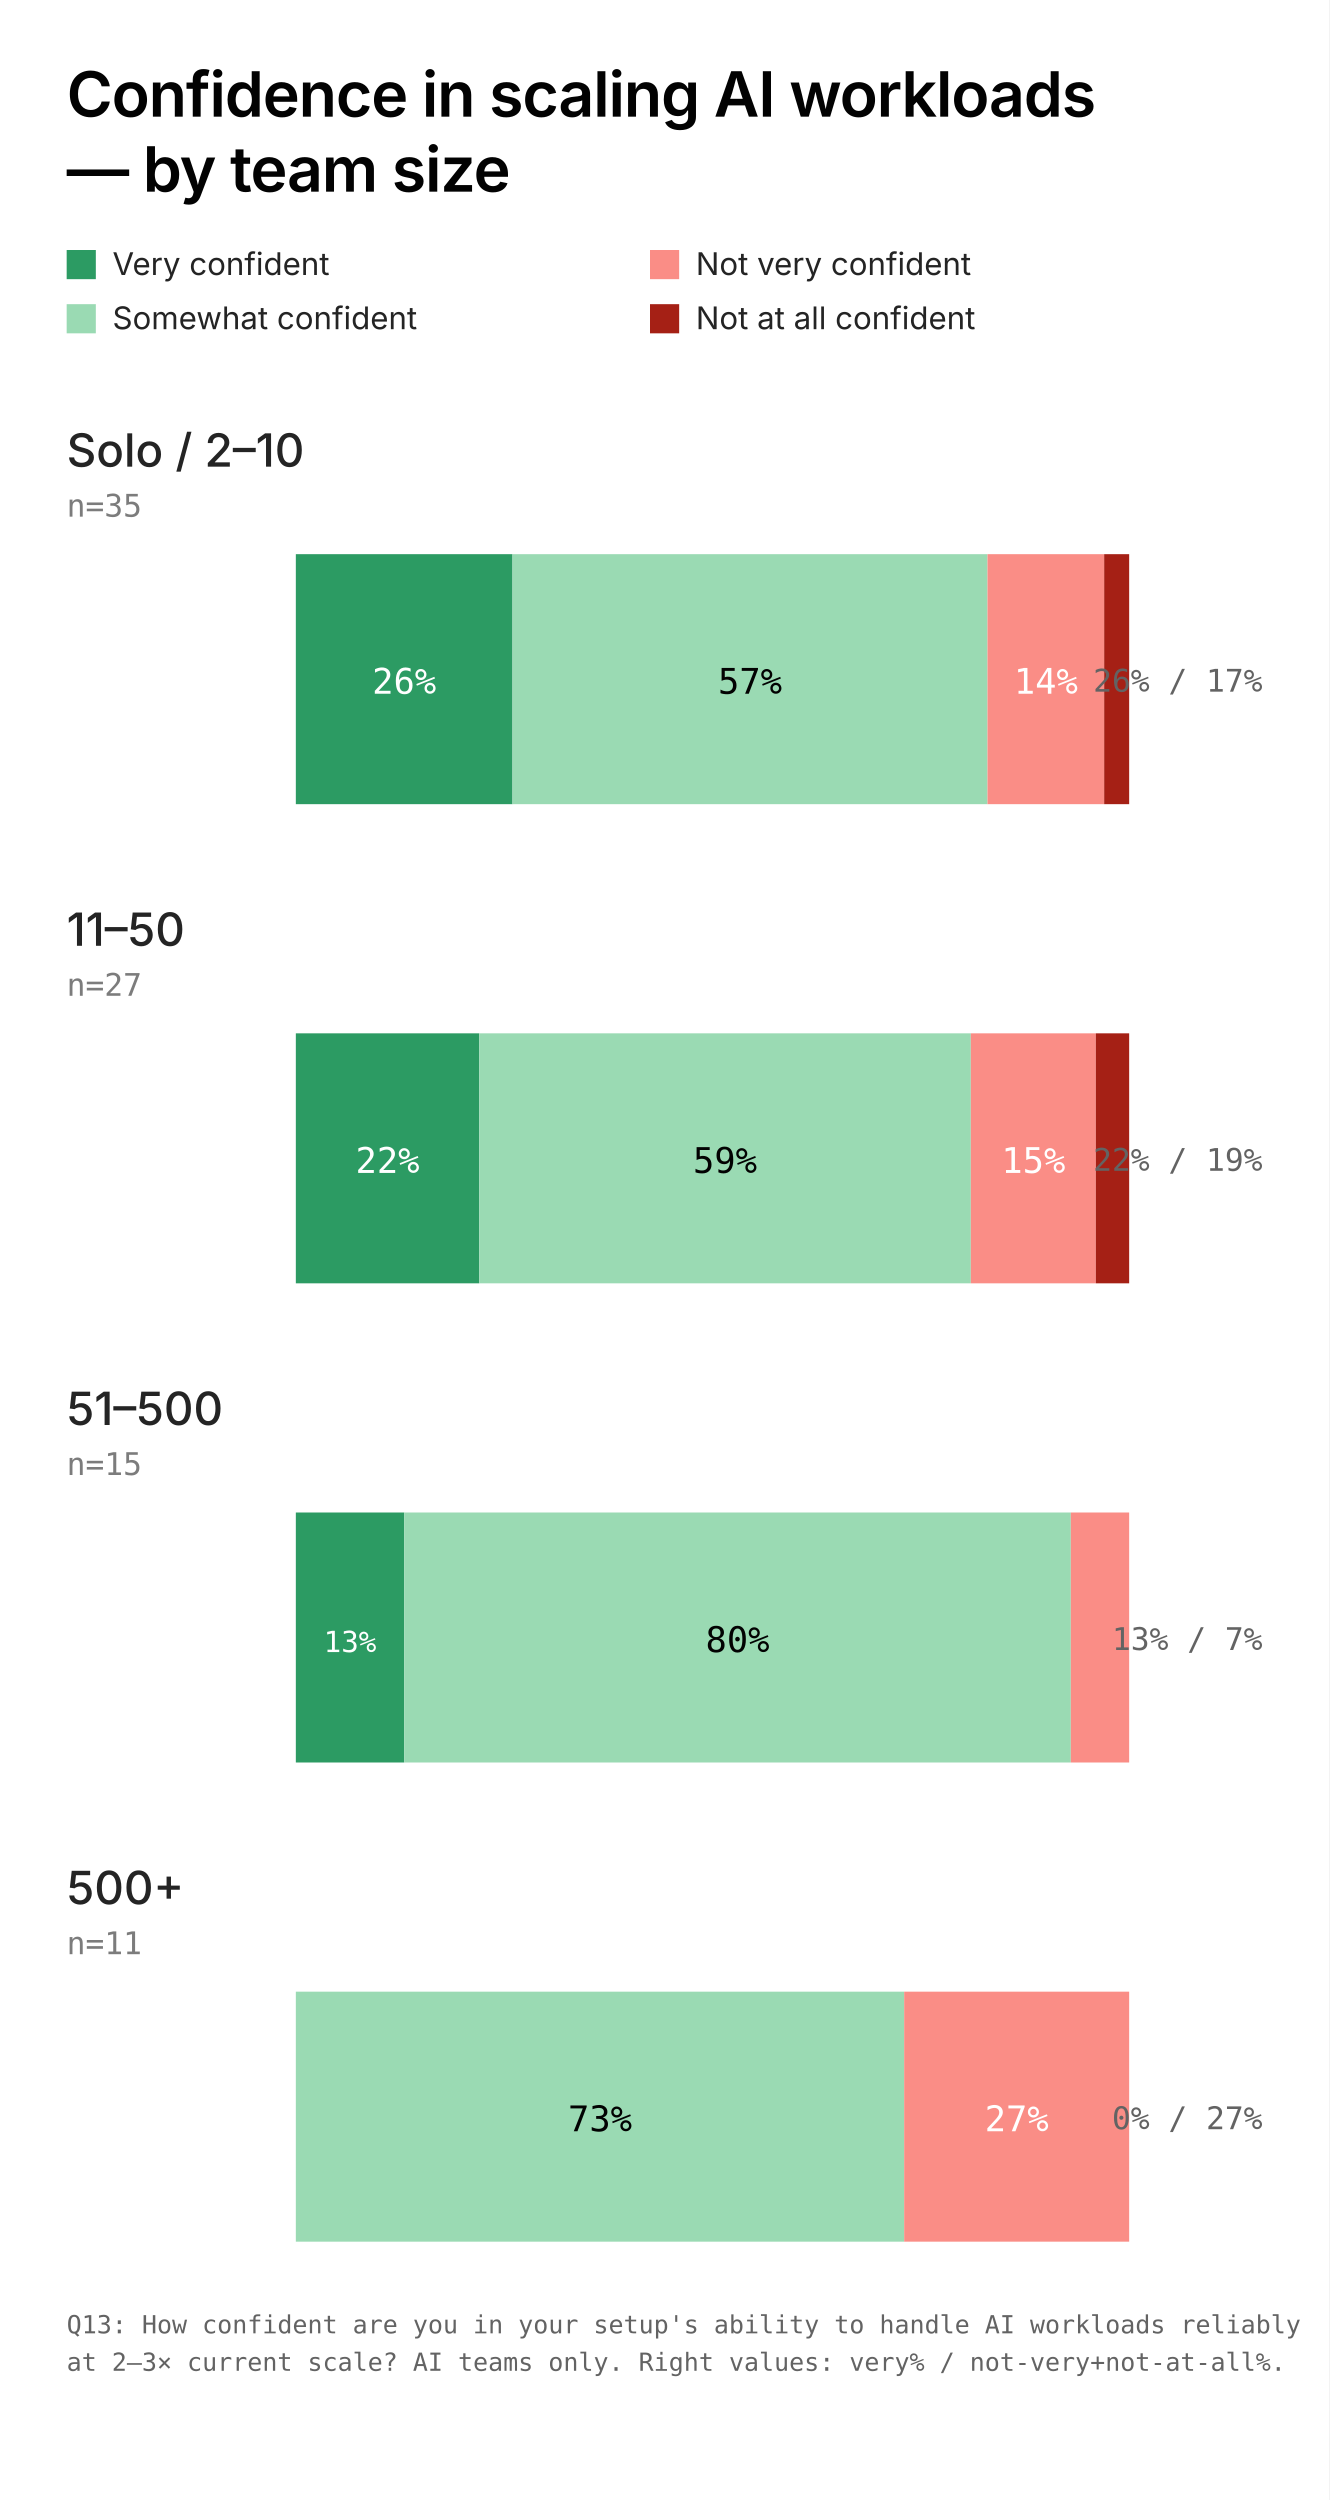
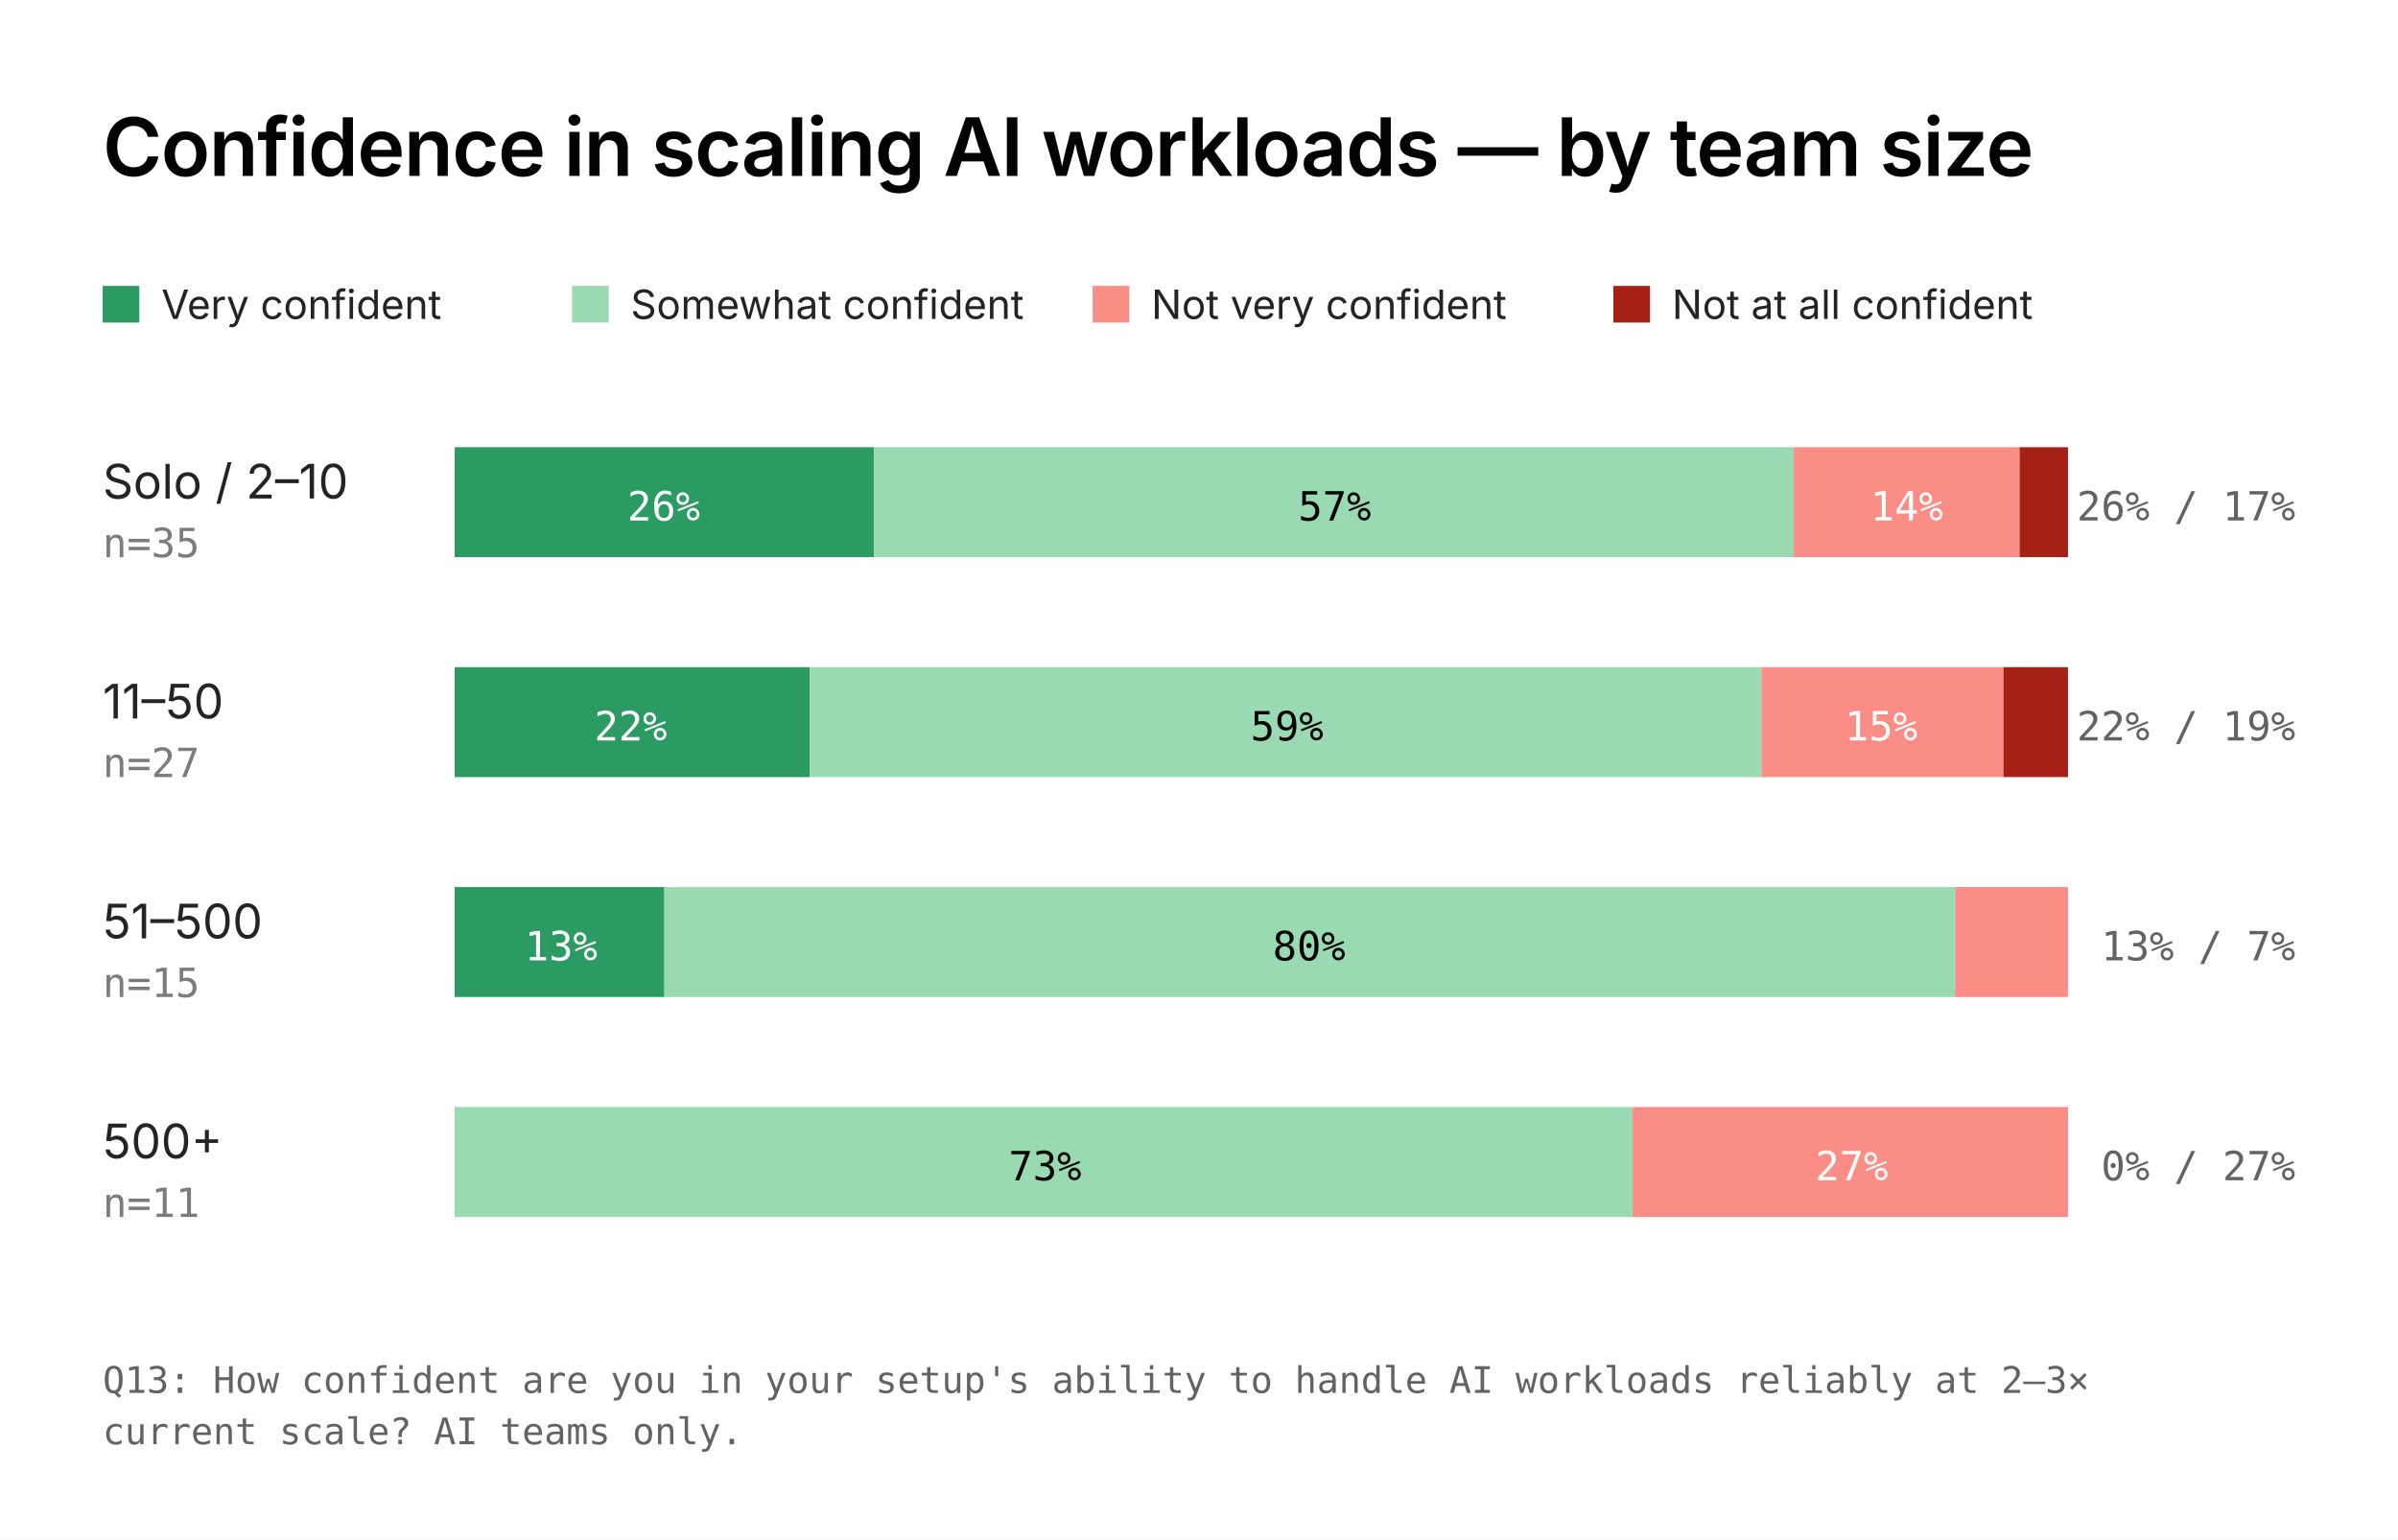
- <svg xmlns="http://www.w3.org/2000/svg" viewBox="0 0 638 1200" width="638" height="1200" font-family="Inter, -apple-system, BlinkMacSystemFont, sans-serif" text-rendering="optimizeLegibility">
-   <rect width="638" height="1200" fill="#ffffff" />
-   <text x="32" y="56" font-size="30" font-weight="600" fill="#020202" letter-spacing="-0.5">Confidence in scaling AI workloads</text>
-   <text x="32" y="92" font-size="30" font-weight="600" fill="#020202" letter-spacing="-0.5">— by team size</text>
-   <g transform="translate(32,120)">
+ <svg xmlns="http://www.w3.org/2000/svg" viewBox="0 0 654 420" width="654" height="420" font-family="Inter, -apple-system, BlinkMacSystemFont, sans-serif" text-rendering="optimizeLegibility">
+   <rect width="654" height="420" fill="#ffffff" />
+   <g id="title">
+     <text x="28" y="48" font-size="22" font-weight="600" fill="#020202" letter-spacing="-0.3">Confidence in scaling AI workloads — by team size</text>
+   </g>
+   <g id="legend" transform="translate(28,78)">
    <g transform="translate(0,0)">
-       <rect width="14" height="14" fill="#2C9B63" />
-       <text x="22" y="12" font-size="15" fill="#242424">Very confident</text>
+       <rect width="10" height="10" fill="#2C9B63" />
+       <text x="16" y="9" font-size="11" fill="#242424">Very confident</text>
    </g>
-     <g transform="translate(0,26)">
-       <rect width="14" height="14" fill="#9ADAB3" />
-       <text x="22" y="12" font-size="15" fill="#242424">Somewhat confident</text>
+     <g transform="translate(128,0)">
+       <rect width="10" height="10" fill="#9ADAB3" />
+       <text x="16" y="9" font-size="11" fill="#242424">Somewhat confident</text>
    </g>
-     <g transform="translate(280,0)">
-       <rect width="14" height="14" fill="#FA8D86" />
-       <text x="22" y="12" font-size="15" fill="#242424">Not very confident</text>
+     <g transform="translate(270,0)">
+       <rect width="10" height="10" fill="#FA8D86" />
+       <text x="16" y="9" font-size="11" fill="#242424">Not very confident</text>
    </g>
-     <g transform="translate(280,26)">
-       <rect width="14" height="14" fill="#A52015" />
-       <text x="22" y="12" font-size="15" fill="#242424">Not at all confident</text>
+     <g transform="translate(412,0)">
+       <rect width="10" height="10" fill="#A52015" />
+       <text x="16" y="9" font-size="11" fill="#242424">Not at all confident</text>
    </g>
  </g>
-   <g id="row-solo" transform="translate(32,196)">
-     <text x="0" y="28" font-size="22" font-weight="500" fill="#242424">Solo / 2–10</text>
-     <text x="0" y="52" font-size="15" font-family="'JetBrains Mono', ui-monospace, monospace" fill="#7C7C7C">n=35</text>
-     <g transform="translate(110,70)">
-       <rect x="0" y="0" width="104" height="120" fill="#2C9B63" />
-       <rect x="104" y="0" width="228" height="120" fill="#9ADAB3" />
-       <rect x="332" y="0" width="56" height="120" fill="#FA8D86" />
-       <rect x="388" y="0" width="12" height="120" fill="#A52015" />
-       <g font-size="17" font-family="'JetBrains Mono', ui-monospace, monospace" font-variant-numeric="tabular-nums" text-anchor="middle">
-         <text x="52" y="67" fill="#ffffff">26%</text>
-         <text x="218" y="67" fill="#020202">57%</text>
-         <text x="360" y="67" fill="#ffffff">14%</text>
+   <g id="rows" transform="translate(28,118)">
+     <g id="row-1" transform="translate(0,0)">
+       <text x="0" y="18" font-size="13" fill="#242424">Solo / 2–10</text>
+       <text x="0" y="34" font-size="11" font-family="'JetBrains Mono', ui-monospace, monospace" fill="#7C7C7C">n=35</text>
+       <g transform="translate(96,0)">
+         <rect x="0" y="4" width="114.4" height="30" fill="#2C9B63" />
+         <rect x="114.4" y="4" width="250.8" height="30" fill="#9ADAB3" />
+         <rect x="365.2" y="4" width="61.6" height="30" fill="#FA8D86" />
+         <rect x="426.8" y="4" width="13.2" height="30" fill="#A52015" />
+         <g font-size="11" font-family="'JetBrains Mono', ui-monospace, monospace" fill="#ffffff" text-anchor="middle">
+           <text x="57" y="24">26%</text>
+         </g>
+         <g font-size="11" font-family="'JetBrains Mono', ui-monospace, monospace" fill="#020202" text-anchor="middle">
+           <text x="240" y="24">57%</text>
+         </g>
+         <g font-size="11" font-family="'JetBrains Mono', ui-monospace, monospace" fill="#ffffff" text-anchor="middle">
+           <text x="396" y="24">14%</text>
+         </g>
      </g>
+       <text x="598" y="24" font-size="11" font-family="'JetBrains Mono', ui-monospace, monospace" text-anchor="end" fill="#636363" font-variant-numeric="tabular-nums">26% / 17%</text>
    </g>
-     <text x="574" y="136" font-size="15" font-family="'JetBrains Mono', ui-monospace, monospace" text-anchor="end" fill="#636363" font-variant-numeric="tabular-nums">26% / 17%</text>
+     <g id="row-2" transform="translate(0,60)">
+       <text x="0" y="18" font-size="13" fill="#242424">11–50</text>
+       <text x="0" y="34" font-size="11" font-family="'JetBrains Mono', ui-monospace, monospace" fill="#7C7C7C">n=27</text>
+       <g transform="translate(96,0)">
+         <rect x="0" y="4" width="96.8" height="30" fill="#2C9B63" />
+         <rect x="96.8" y="4" width="259.6" height="30" fill="#9ADAB3" />
+         <rect x="356.4" y="4" width="66" height="30" fill="#FA8D86" />
+         <rect x="422.4" y="4" width="17.6" height="30" fill="#A52015" />
+         <g font-size="11" font-family="'JetBrains Mono', ui-monospace, monospace" fill="#ffffff" text-anchor="middle">
+           <text x="48" y="24">22%</text>
+         </g>
+         <g font-size="11" font-family="'JetBrains Mono', ui-monospace, monospace" fill="#020202" text-anchor="middle">
+           <text x="227" y="24">59%</text>
+         </g>
+         <g font-size="11" font-family="'JetBrains Mono', ui-monospace, monospace" fill="#ffffff" text-anchor="middle">
+           <text x="389" y="24">15%</text>
+         </g>
+       </g>
+       <text x="598" y="24" font-size="11" font-family="'JetBrains Mono', ui-monospace, monospace" text-anchor="end" fill="#636363" font-variant-numeric="tabular-nums">22% / 19%</text>
+     </g>
+     <g id="row-3" transform="translate(0,120)">
+       <text x="0" y="18" font-size="13" fill="#242424">51–500</text>
+       <text x="0" y="34" font-size="11" font-family="'JetBrains Mono', ui-monospace, monospace" fill="#7C7C7C">n=15</text>
+       <g transform="translate(96,0)">
+         <rect x="0" y="4" width="57.2" height="30" fill="#2C9B63" />
+         <rect x="57.2" y="4" width="352" height="30" fill="#9ADAB3" />
+         <rect x="409.2" y="4" width="30.8" height="30" fill="#FA8D86" />
+         <g font-size="11" font-family="'JetBrains Mono', ui-monospace, monospace" fill="#ffffff" text-anchor="middle">
+           <text x="29" y="24">13%</text>
+         </g>
+         <g font-size="11" font-family="'JetBrains Mono', ui-monospace, monospace" fill="#020202" text-anchor="middle">
+           <text x="233" y="24">80%</text>
+         </g>
+       </g>
+       <text x="598" y="24" font-size="11" font-family="'JetBrains Mono', ui-monospace, monospace" text-anchor="end" fill="#636363" font-variant-numeric="tabular-nums">13% / 7%</text>
+     </g>
+     <g id="row-4" transform="translate(0,180)">
+       <text x="0" y="18" font-size="13" fill="#242424">500+</text>
+       <text x="0" y="34" font-size="11" font-family="'JetBrains Mono', ui-monospace, monospace" fill="#7C7C7C">n=11</text>
+       <g transform="translate(96,0)">
+         <rect x="0" y="4" width="321.2" height="30" fill="#9ADAB3" />
+         <rect x="321.2" y="4" width="118.8" height="30" fill="#FA8D86" />
+         <g font-size="11" font-family="'JetBrains Mono', ui-monospace, monospace" fill="#020202" text-anchor="middle">
+           <text x="161" y="24">73%</text>
+         </g>
+         <g font-size="11" font-family="'JetBrains Mono', ui-monospace, monospace" fill="#ffffff" text-anchor="middle">
+           <text x="381" y="24">27%</text>
+         </g>
+       </g>
+       <text x="598" y="24" font-size="11" font-family="'JetBrains Mono', ui-monospace, monospace" text-anchor="end" fill="#636363" font-variant-numeric="tabular-nums">0% / 27%</text>
+     </g>
  </g>
-   <g id="row-11-50" transform="translate(32,426)">
-     <text x="0" y="28" font-size="22" font-weight="500" fill="#242424">11–50</text>
-     <text x="0" y="52" font-size="15" font-family="'JetBrains Mono', ui-monospace, monospace" fill="#7C7C7C">n=27</text>
-     <g transform="translate(110,70)">
-       <rect x="0" y="0" width="88" height="120" fill="#2C9B63" />
-       <rect x="88" y="0" width="236" height="120" fill="#9ADAB3" />
-       <rect x="324" y="0" width="60" height="120" fill="#FA8D86" />
-       <rect x="384" y="0" width="16" height="120" fill="#A52015" />
-       <g font-size="17" font-family="'JetBrains Mono', ui-monospace, monospace" font-variant-numeric="tabular-nums" text-anchor="middle">
-         <text x="44" y="67" fill="#ffffff">22%</text>
-         <text x="206" y="67" fill="#020202">59%</text>
-         <text x="354" y="67" fill="#ffffff">15%</text>
-       </g>
-     </g>
-     <text x="574" y="136" font-size="15" font-family="'JetBrains Mono', ui-monospace, monospace" text-anchor="end" fill="#636363" font-variant-numeric="tabular-nums">22% / 19%</text>
-   </g>
-   <g id="row-51-500" transform="translate(32,656)">
-     <text x="0" y="28" font-size="22" font-weight="500" fill="#242424">51–500</text>
-     <text x="0" y="52" font-size="15" font-family="'JetBrains Mono', ui-monospace, monospace" fill="#7C7C7C">n=15</text>
-     <g transform="translate(110,70)">
-       <rect x="0" y="0" width="52" height="120" fill="#2C9B63" />
-       <rect x="52" y="0" width="320" height="120" fill="#9ADAB3" />
-       <rect x="372" y="0" width="28" height="120" fill="#FA8D86" />
-       <g font-size="17" font-family="'JetBrains Mono', ui-monospace, monospace" font-variant-numeric="tabular-nums" text-anchor="middle">
-         <text x="212" y="67" fill="#020202">80%</text>
-       </g>
-       <text x="26" y="67" font-size="14" font-family="'JetBrains Mono', ui-monospace, monospace" fill="#ffffff" text-anchor="middle" font-variant-numeric="tabular-nums">13%</text>
-     </g>
-     <text x="574" y="136" font-size="15" font-family="'JetBrains Mono', ui-monospace, monospace" text-anchor="end" fill="#636363" font-variant-numeric="tabular-nums">13% / 7%</text>
-   </g>
-   <g id="row-500plus" transform="translate(32,886)">
-     <text x="0" y="28" font-size="22" font-weight="500" fill="#242424">500+</text>
-     <text x="0" y="52" font-size="15" font-family="'JetBrains Mono', ui-monospace, monospace" fill="#7C7C7C">n=11</text>
-     <g transform="translate(110,70)">
-       <rect x="0" y="0" width="292" height="120" fill="#9ADAB3" />
-       <rect x="292" y="0" width="108" height="120" fill="#FA8D86" />
-       <g font-size="17" font-family="'JetBrains Mono', ui-monospace, monospace" font-variant-numeric="tabular-nums" text-anchor="middle">
-         <text x="146" y="67" fill="#020202">73%</text>
-         <text x="346" y="67" fill="#ffffff">27%</text>
-       </g>
-     </g>
-     <text x="574" y="136" font-size="15" font-family="'JetBrains Mono', ui-monospace, monospace" text-anchor="end" fill="#636363" font-variant-numeric="tabular-nums">0% / 27%</text>
-   </g>
-   <g transform="translate(32,1120)">
-     <text font-size="12" font-family="'JetBrains Mono', ui-monospace, monospace" fill="#636363">
-       <tspan x="0" dy="0">Q13: How confident are you in your setup's ability to handle AI workloads reliably</tspan>
-       <tspan x="0" dy="18">at 2–3× current scale? AI teams only. Right values: very% / not-very+not-at-all%.</tspan>
+   <g id="source" transform="translate(28,380)">
+     <text font-size="10" font-family="'JetBrains Mono', ui-monospace, monospace" fill="#636363">
+       <tspan x="0" dy="0">Q13: How confident are you in your setup's ability to handle AI workloads reliably at 2–3×</tspan>
+       <tspan x="0" dy="14">current scale? AI teams only.</tspan>
    </text>
  </g>
</svg>
